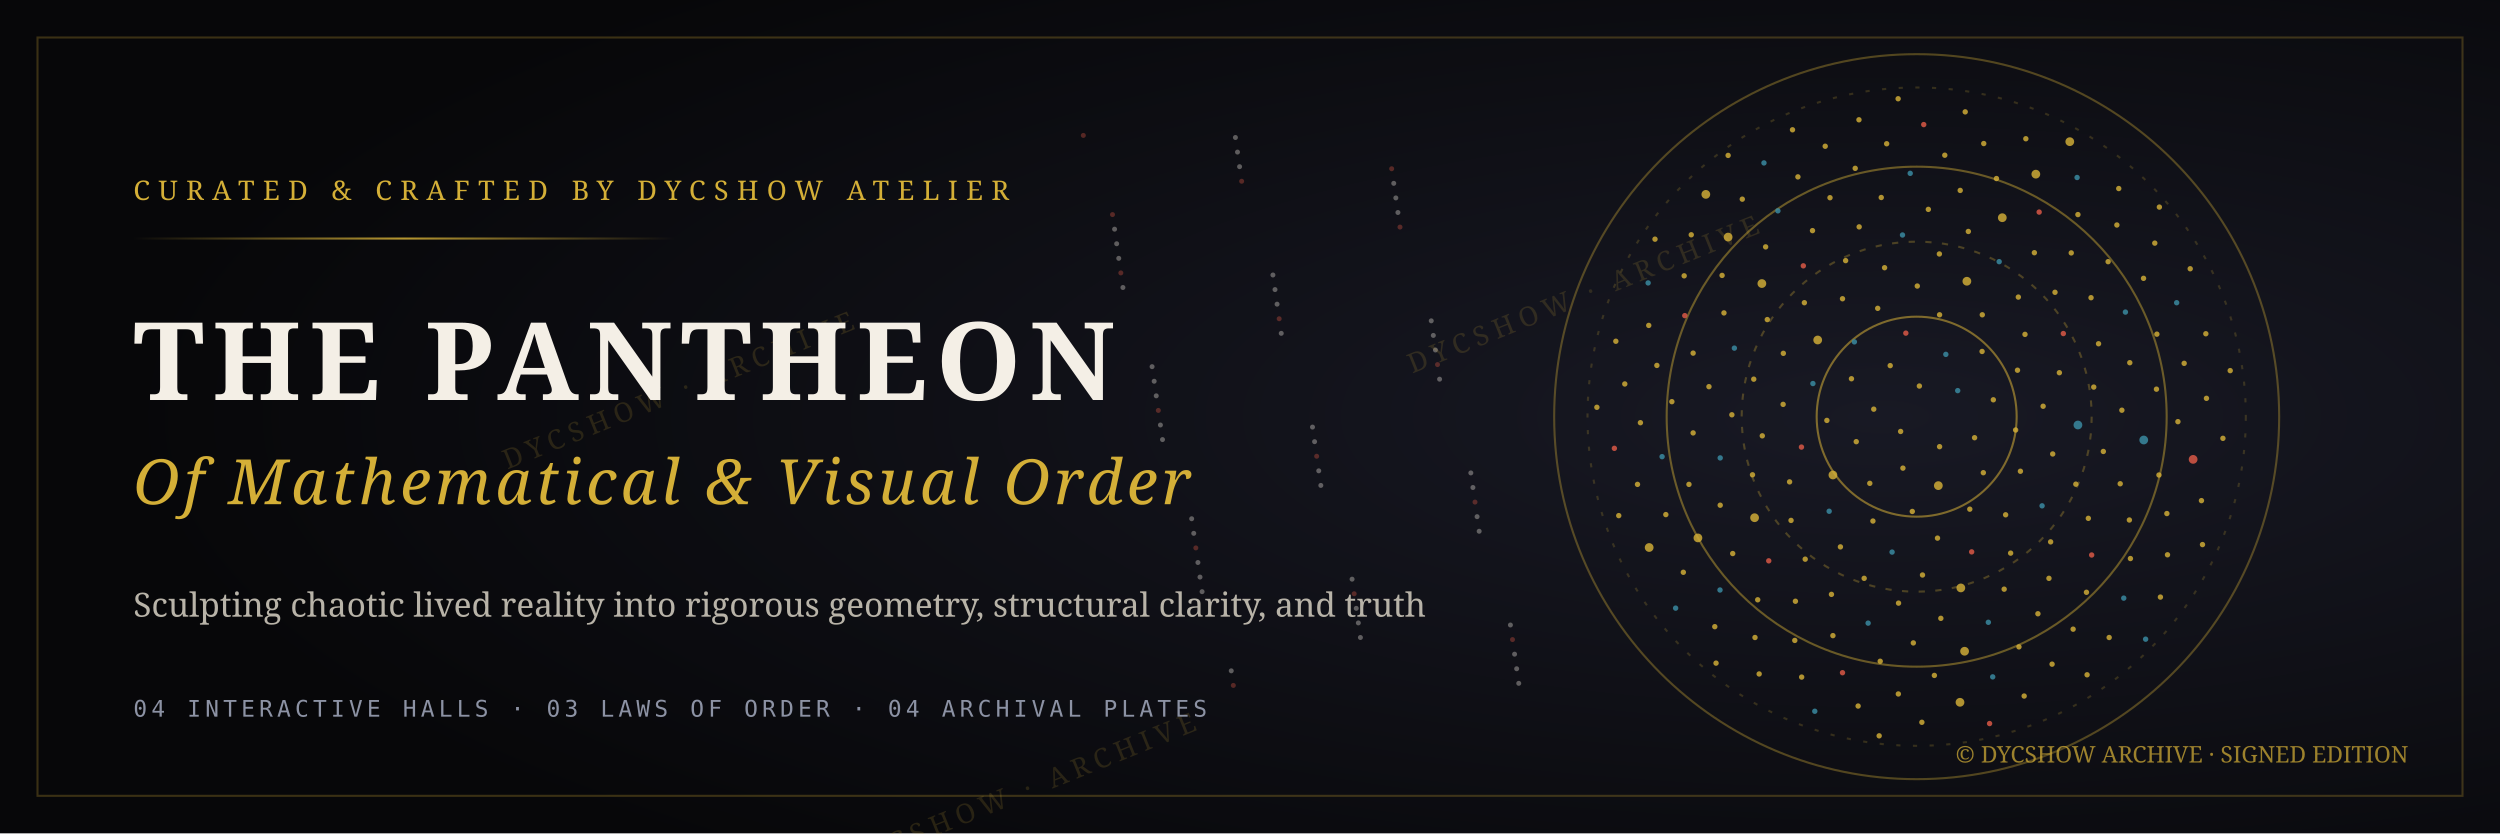
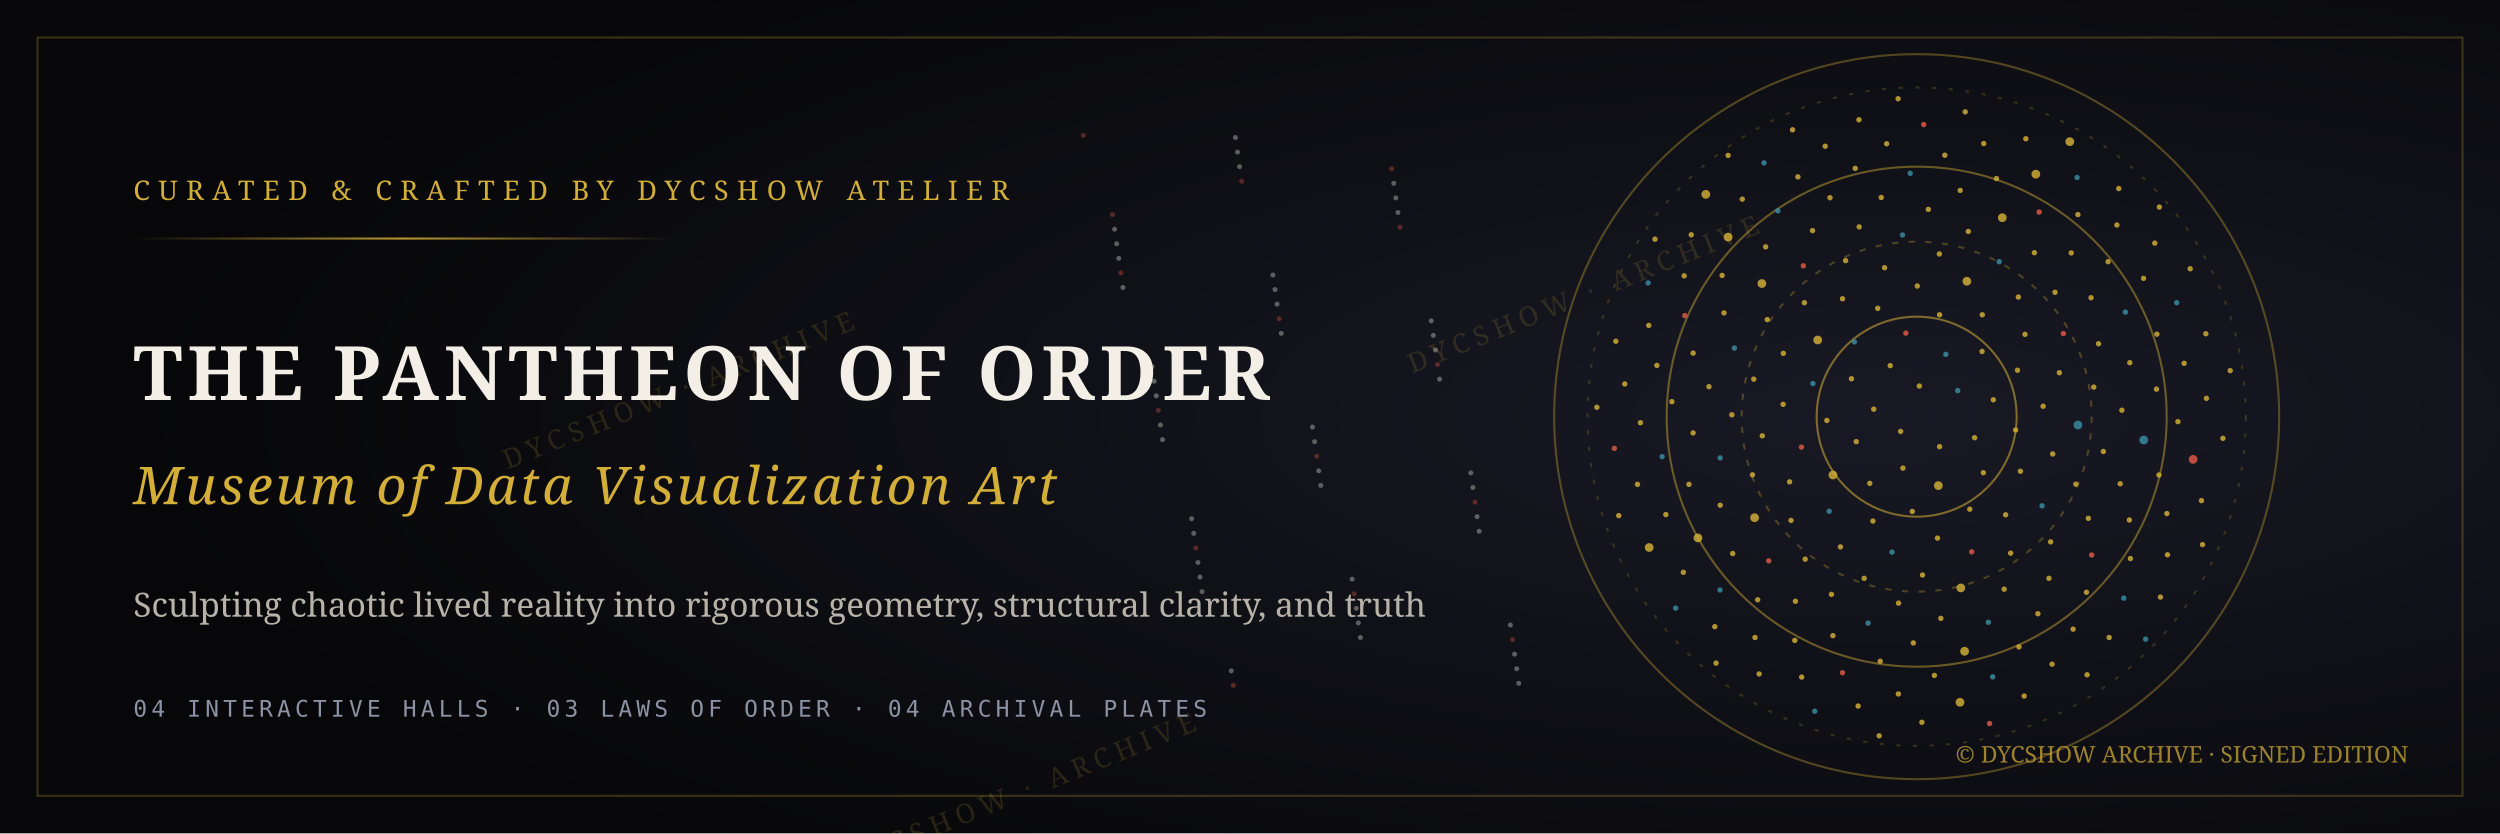
<svg xmlns="http://www.w3.org/2000/svg" viewBox="0 0 1200 400" width="1200" height="400">
  <defs>
    <radialGradient id="bg" cx="75%" cy="50%" r="70%">
      <stop offset="0%" stop-color="#181924" />
      <stop offset="100%" stop-color="#070709" />
    </radialGradient>
    <linearGradient id="goldLine" x1="0%" y1="0%" x2="100%" y2="0%">
      <stop offset="0%" stop-color="#D4AF37" stop-opacity="0" />
      <stop offset="50%" stop-color="#D4AF37" stop-opacity="0.85" />
      <stop offset="100%" stop-color="#D4AF37" stop-opacity="0" />
    </linearGradient>
  </defs>
  <rect width="1200" height="400" fill="url(#bg)" />
  <rect x="18" y="18" width="1164" height="364" fill="none" stroke="#D4AF37" stroke-opacity="0.25" stroke-width="1" />
  <circle cx="920" cy="200" r="48" fill="none" stroke="#D4AF37" stroke-opacity="0.55" stroke-width="1" />
  <circle cx="920" cy="200" r="84" fill="none" stroke="#D4AF37" stroke-opacity="0.3" stroke-dasharray="3 5" stroke-width="1" />
  <circle cx="920" cy="200" r="120" fill="none" stroke="#D4AF37" stroke-opacity="0.45" stroke-width="1" />
  <circle cx="920" cy="200" r="158" fill="none" stroke="#D4AF37" stroke-opacity="0.2" stroke-dasharray="2 6" stroke-width="1" />
  <circle cx="920" cy="200" r="174" fill="none" stroke="#D4AF37" stroke-opacity="0.35" stroke-width="1" />
  <circle cx="912.3" cy="207.1" r="1.3" fill="#D4AF37" fill-opacity="0.82" />
  <circle cx="921.3" cy="185.3" r="1.3" fill="#D4AF37" fill-opacity="0.82" />
  <circle cx="931.0" cy="214.4" r="1.3" fill="#D4AF37" fill-opacity="0.82" />
  <circle cx="899.4" cy="196.4" r="1.3" fill="#D4AF37" fill-opacity="0.82" />
  <circle cx="939.7" cy="187.5" r="1.3" fill="#3B8EA5" fill-opacity="0.82" />
  <circle cx="913.4" cy="224.7" r="1.3" fill="#D4AF37" fill-opacity="0.82" />
  <circle cx="907.3" cy="175.5" r="1.3" fill="#D4AF37" fill-opacity="0.82" />
  <circle cx="947.8" cy="210.1" r="1.3" fill="#D4AF37" fill-opacity="0.82" />
  <circle cx="891.0" cy="212.0" r="1.3" fill="#D4AF37" fill-opacity="0.82" />
  <circle cx="934.0" cy="170.1" r="1.3" fill="#3B8EA5" fill-opacity="0.82" />
  <circle cx="930.4" cy="233.1" r="2.1" fill="#D4AF37" fill-opacity="0.82" />
  <circle cx="888.7" cy="181.8" r="1.3" fill="#D4AF37" fill-opacity="0.82" />
  <circle cx="956.8" cy="191.9" r="1.3" fill="#D4AF37" fill-opacity="0.82" />
  <circle cx="897.5" cy="232.0" r="1.3" fill="#D4AF37" fill-opacity="0.82" />
  <circle cx="914.8" cy="159.9" r="1.3" fill="#E05A47" fill-opacity="0.82" />
  <circle cx="952.0" cy="226.9" r="1.3" fill="#D4AF37" fill-opacity="0.82" />
  <circle cx="876.9" cy="201.8" r="1.3" fill="#D4AF37" fill-opacity="0.82" />
  <circle cx="951.4" cy="168.7" r="1.3" fill="#D4AF37" fill-opacity="0.82" />
  <circle cx="917.9" cy="245.5" r="1.3" fill="#D4AF37" fill-opacity="0.82" />
  <circle cx="890.1" cy="164.1" r="1.3" fill="#3B8EA5" fill-opacity="0.82" />
  <circle cx="967.5" cy="206.4" r="1.3" fill="#D4AF37" fill-opacity="0.82" />
  <circle cx="879.8" cy="228.0" r="2.1" fill="#D4AF37" fill-opacity="0.82" />
  <circle cx="931.0" cy="151.1" r="1.3" fill="#D4AF37" fill-opacity="0.82" />
  <circle cx="945.5" cy="244.4" r="1.3" fill="#D4AF37" fill-opacity="0.82" />
  <circle cx="870.2" cy="184.1" r="1.3" fill="#3B8EA5" fill-opacity="0.82" />
  <circle cx="968.4" cy="177.7" r="1.3" fill="#D4AF37" fill-opacity="0.82" />
  <circle cx="899.0" cy="250.1" r="1.3" fill="#D4AF37" fill-opacity="0.82" />
  <circle cx="901.3" cy="148.0" r="1.3" fill="#D4AF37" fill-opacity="0.82" />
  <circle cx="969.8" cy="226.2" r="1.3" fill="#D4AF37" fill-opacity="0.82" />
  <circle cx="864.7" cy="214.6" r="1.3" fill="#E05A47" fill-opacity="0.82" />
  <circle cx="951.5" cy="151.1" r="1.3" fill="#D4AF37" fill-opacity="0.82" />
  <circle cx="930.0" cy="258.3" r="1.3" fill="#D4AF37" fill-opacity="0.82" />
  <circle cx="872.5" cy="163.2" r="2.1" fill="#D4AF37" fill-opacity="0.82" />
  <circle cx="980.7" cy="195.0" r="1.3" fill="#D4AF37" fill-opacity="0.82" />
  <circle cx="878.0" cy="245.4" r="1.3" fill="#3B8EA5" fill-opacity="0.82" />
  <circle cx="920.3" cy="137.3" r="1.3" fill="#D4AF37" fill-opacity="0.82" />
  <circle cx="962.7" cy="247.1" r="1.3" fill="#D4AF37" fill-opacity="0.82" />
  <circle cx="855.9" cy="194.1" r="1.3" fill="#D4AF37" fill-opacity="0.82" />
  <circle cx="972.0" cy="160.5" r="1.3" fill="#D4AF37" fill-opacity="0.82" />
  <circle cx="908.2" cy="265.0" r="1.3" fill="#3B8EA5" fill-opacity="0.82" />
  <circle cx="884.4" cy="143.4" r="1.3" fill="#D4AF37" fill-opacity="0.82" />
  <circle cx="985.3" cy="217.9" r="1.3" fill="#D4AF37" fill-opacity="0.82" />
  <circle cx="859.0" cy="231.3" r="1.3" fill="#D4AF37" fill-opacity="0.82" />
  <circle cx="944.1" cy="135.0" r="2.1" fill="#D4AF37" fill-opacity="0.82" />
  <circle cx="946.4" cy="264.9" r="1.3" fill="#E05A47" fill-opacity="0.82" />
  <circle cx="856.0" cy="169.6" r="1.3" fill="#D4AF37" fill-opacity="0.82" />
  <circle cx="988.5" cy="178.9" r="1.3" fill="#D4AF37" fill-opacity="0.82" />
  <circle cx="883.4" cy="262.5" r="1.3" fill="#D4AF37" fill-opacity="0.82" />
  <circle cx="904.6" cy="128.5" r="1.3" fill="#D4AF37" fill-opacity="0.82" />
  <circle cx="980.2" cy="242.8" r="1.3" fill="#3B8EA5" fill-opacity="0.82" />
  <circle cx="845.9" cy="209.2" r="1.3" fill="#D4AF37" fill-opacity="0.82" />
  <circle cx="968.8" cy="142.6" r="1.3" fill="#D4AF37" fill-opacity="0.82" />
  <circle cx="922.8" cy="276.0" r="1.3" fill="#D4AF37" fill-opacity="0.82" />
  <circle cx="866.1" cy="145.3" r="1.3" fill="#D4AF37" fill-opacity="0.82" />
  <circle cx="997.4" cy="204.0" r="2.1" fill="#3B8EA5" fill-opacity="0.82" />
  <circle cx="859.7" cy="249.8" r="1.3" fill="#D4AF37" fill-opacity="0.82" />
  <circle cx="930.9" cy="121.9" r="1.3" fill="#D4AF37" fill-opacity="0.82" />
  <circle cx="965.1" cy="265.5" r="1.3" fill="#D4AF37" fill-opacity="0.82" />
  <circle cx="841.8" cy="182.0" r="1.3" fill="#D4AF37" fill-opacity="0.82" />
  <circle cx="990.4" cy="160.1" r="1.3" fill="#E05A47" fill-opacity="0.82" />
  <circle cx="894.8" cy="277.6" r="1.3" fill="#D4AF37" fill-opacity="0.82" />
  <circle cx="885.9" cy="125.1" r="1.3" fill="#D4AF37" fill-opacity="0.82" />
  <circle cx="996.4" cy="232.4" r="1.3" fill="#D4AF37" fill-opacity="0.82" />
  <circle cx="841.2" cy="227.9" r="1.3" fill="#D4AF37" fill-opacity="0.82" />
  <circle cx="959.6" cy="125.6" r="1.3" fill="#3B8EA5" fill-opacity="0.82" />
  <circle cx="941.2" cy="282.2" r="2.1" fill="#D4AF37" fill-opacity="0.82" />
  <circle cx="848.3" cy="153.4" r="1.3" fill="#D4AF37" fill-opacity="0.82" />
  <circle cx="1005.0" cy="185.8" r="1.3" fill="#D4AF37" fill-opacity="0.82" />
  <circle cx="866.5" cy="268.4" r="1.3" fill="#D4AF37" fill-opacity="0.82" />
  <circle cx="913.2" cy="112.8" r="1.3" fill="#3B8EA5" fill-opacity="0.82" />
  <circle cx="984.3" cy="260.1" r="1.3" fill="#D4AF37" fill-opacity="0.82" />
  <circle cx="831.3" cy="199.1" r="1.3" fill="#D4AF37" fill-opacity="0.82" />
  <circle cx="986.4" cy="140.3" r="1.3" fill="#D4AF37" fill-opacity="0.82" />
  <circle cx="911.3" cy="289.5" r="1.3" fill="#D4AF37" fill-opacity="0.82" />
  <circle cx="865.6" cy="127.6" r="1.3" fill="#E05A47" fill-opacity="0.82" />
  <circle cx="1009.6" cy="216.7" r="1.3" fill="#D4AF37" fill-opacity="0.82" />
  <circle cx="842.2" cy="248.5" r="2.1" fill="#D4AF37" fill-opacity="0.82" />
  <circle cx="944.8" cy="111.1" r="1.3" fill="#D4AF37" fill-opacity="0.82" />
  <circle cx="962.0" cy="282.8" r="1.3" fill="#D4AF37" fill-opacity="0.82" />
  <circle cx="832.5" cy="167.1" r="1.3" fill="#3B8EA5" fill-opacity="0.82" />
  <circle cx="1007.3" cy="165.0" r="1.3" fill="#D4AF37" fill-opacity="0.82" />
  <circle cx="879.1" cy="285.3" r="1.3" fill="#D4AF37" fill-opacity="0.82" />
  <circle cx="892.4" cy="108.9" r="1.3" fill="#D4AF37" fill-opacity="0.82" />
  <circle cx="1002.4" cy="248.8" r="1.3" fill="#D4AF37" fill-opacity="0.82" />
  <circle cx="825.7" cy="219.8" r="1.3" fill="#3B8EA5" fill-opacity="0.82" />
  <circle cx="976.5" cy="121.3" r="1.3" fill="#D4AF37" fill-opacity="0.82" />
  <circle cx="931.6" cy="296.8" r="1.3" fill="#D4AF37" fill-opacity="0.82" />
  <circle cx="845.7" cy="136.1" r="2.1" fill="#D4AF37" fill-opacity="0.82" />
  <circle cx="1018.5" cy="196.9" r="1.3" fill="#D4AF37" fill-opacity="0.82" />
  <circle cx="849.0" cy="269.2" r="1.3" fill="#E05A47" fill-opacity="0.82" />
  <circle cx="925.6" cy="100.5" r="1.3" fill="#D4AF37" fill-opacity="0.82" />
  <circle cx="983.5" cy="277.6" r="1.3" fill="#D4AF37" fill-opacity="0.82" />
  <circle cx="820.3" cy="185.6" r="1.3" fill="#D4AF37" fill-opacity="0.82" />
  <circle cx="1003.7" cy="142.9" r="1.3" fill="#D4AF37" fill-opacity="0.82" />
  <circle cx="896.7" cy="299.1" r="1.3" fill="#3B8EA5" fill-opacity="0.82" />
  <circle cx="870.0" cy="110.7" r="1.3" fill="#D4AF37" fill-opacity="0.82" />
  <circle cx="1017.7" cy="232.2" r="1.3" fill="#D4AF37" fill-opacity="0.82" />
  <circle cx="825.7" cy="242.5" r="1.3" fill="#D4AF37" fill-opacity="0.82" />
  <circle cx="961.1" cy="104.5" r="2.1" fill="#D4AF37" fill-opacity="0.82" />
  <circle cx="954.4" cy="298.7" r="1.3" fill="#3B8EA5" fill-opacity="0.82" />
  <circle cx="827.5" cy="150.2" r="1.3" fill="#D4AF37" fill-opacity="0.82" />
  <circle cx="1022.3" cy="174.1" r="1.3" fill="#D4AF37" fill-opacity="0.82" />
  <circle cx="861.8" cy="288.6" r="1.3" fill="#D4AF37" fill-opacity="0.82" />
  <circle cx="903.0" cy="94.8" r="1.3" fill="#D4AF37" fill-opacity="0.82" />
  <circle cx="1004.0" cy="266.4" r="1.3" fill="#E05A47" fill-opacity="0.82" />
  <circle cx="812.7" cy="207.8" r="1.3" fill="#D4AF37" fill-opacity="0.82" />
  <circle cx="994.2" cy="121.4" r="1.3" fill="#D4AF37" fill-opacity="0.82" />
  <circle cx="918.4" cy="308.6" r="1.3" fill="#D4AF37" fill-opacity="0.82" />
  <circle cx="847.5" cy="118.5" r="1.3" fill="#D4AF37" fill-opacity="0.82" />
  <circle cx="1029.0" cy="211.2" r="2.1" fill="#3B8EA5" fill-opacity="0.82" />
  <circle cx="831.7" cy="265.7" r="1.3" fill="#D4AF37" fill-opacity="0.82" />
  <circle cx="940.9" cy="91.4" r="1.3" fill="#D4AF37" fill-opacity="0.82" />
  <circle cx="978.2" cy="294.6" r="1.3" fill="#D4AF37" fill-opacity="0.82" />
  <circle cx="812.7" cy="169.5" r="1.3" fill="#D4AF37" fill-opacity="0.82" />
  <circle cx="1020.2" cy="149.8" r="1.3" fill="#3B8EA5" fill-opacity="0.82" />
  <circle cx="879.8" cy="305.1" r="1.3" fill="#D4AF37" fill-opacity="0.82" />
  <circle cx="878.4" cy="94.9" r="1.3" fill="#D4AF37" fill-opacity="0.82" />
  <circle cx="1022.1" cy="249.6" r="1.3" fill="#D4AF37" fill-opacity="0.82" />
  <circle cx="810.7" cy="232.5" r="1.3" fill="#D4AF37" fill-opacity="0.82" />
  <circle cx="978.8" cy="101.8" r="1.3" fill="#E05A47" fill-opacity="0.82" />
  <circle cx="943.0" cy="312.6" r="2.1" fill="#D4AF37" fill-opacity="0.82" />
  <circle cx="826.6" cy="132.2" r="1.3" fill="#D4AF37" fill-opacity="0.82" />
  <circle cx="1035.1" cy="186.8" r="1.3" fill="#D4AF37" fill-opacity="0.82" />
  <circle cx="843.7" cy="287.9" r="1.3" fill="#D4AF37" fill-opacity="0.82" />
  <circle cx="916.9" cy="83.2" r="1.3" fill="#3B8EA5" fill-opacity="0.82" />
  <circle cx="1001.5" cy="284.3" r="1.3" fill="#D4AF37" fill-opacity="0.82" />
  <circle cx="802.5" cy="192.8" r="1.3" fill="#D4AF37" fill-opacity="0.82" />
  <circle cx="1011.9" cy="125.6" r="1.3" fill="#D4AF37" fill-opacity="0.82" />
  <circle cx="902.5" cy="317.4" r="1.3" fill="#D4AF37" fill-opacity="0.82" />
  <circle cx="853.4" cy="101.2" r="1.3" fill="#3B8EA5" fill-opacity="0.82" />
  <circle cx="1036.3" cy="228.0" r="1.3" fill="#D4AF37" fill-opacity="0.82" />
  <circle cx="815.0" cy="258.2" r="2.1" fill="#D4AF37" fill-opacity="0.82" />
  <circle cx="958.3" cy="85.7" r="1.3" fill="#D4AF37" fill-opacity="0.82" />
  <circle cx="969.1" cy="310.5" r="1.3" fill="#D4AF37" fill-opacity="0.82" />
  <circle cx="808.7" cy="151.5" r="1.3" fill="#E05A47" fill-opacity="0.82" />
  <circle cx="1035.3" cy="160.4" r="1.3" fill="#D4AF37" fill-opacity="0.82" />
  <circle cx="861.5" cy="307.4" r="1.3" fill="#D4AF37" fill-opacity="0.82" />
  <circle cx="890.5" cy="80.8" r="1.3" fill="#D4AF37" fill-opacity="0.82" />
  <circle cx="1022.6" cy="268.1" r="1.3" fill="#D4AF37" fill-opacity="0.82" />
  <circle cx="797.8" cy="219.2" r="1.3" fill="#3B8EA5" fill-opacity="0.82" />
  <circle cx="997.4" cy="103.0" r="1.3" fill="#D4AF37" fill-opacity="0.82" />
  <circle cx="928.5" cy="324.2" r="1.3" fill="#D4AF37" fill-opacity="0.82" />
  <circle cx="829.5" cy="113.8" r="2.1" fill="#D4AF37" fill-opacity="0.82" />
  <circle cx="1045.4" cy="202.4" r="1.3" fill="#D4AF37" fill-opacity="0.82" />
  <circle cx="825.6" cy="283.2" r="1.3" fill="#3B8EA5" fill-opacity="0.82" />
  <circle cx="933.5" cy="74.5" r="1.3" fill="#D4AF37" fill-opacity="0.82" />
  <circle cx="995.1" cy="302.0" r="1.3" fill="#D4AF37" fill-opacity="0.82" />
  <circle cx="795.3" cy="175.4" r="1.3" fill="#D4AF37" fill-opacity="0.82" />
  <circle cx="1028.9" cy="133.6" r="1.3" fill="#D4AF37" fill-opacity="0.82" />
  <circle cx="884.4" cy="322.9" r="1.3" fill="#E05A47" fill-opacity="0.82" />
  <circle cx="863.0" cy="84.9" r="1.3" fill="#D4AF37" fill-opacity="0.82" />
  <circle cx="1040.1" cy="246.5" r="1.3" fill="#D4AF37" fill-opacity="0.82" />
  <circle cx="799.6" cy="247.0" r="1.3" fill="#D4AF37" fill-opacity="0.82" />
  <circle cx="977.2" cy="83.6" r="2.1" fill="#D4AF37" fill-opacity="0.82" />
  <circle cx="956.5" cy="324.9" r="1.3" fill="#3B8EA5" fill-opacity="0.82" />
  <circle cx="808.4" cy="132.4" r="1.3" fill="#D4AF37" fill-opacity="0.82" />
  <circle cx="1048.4" cy="174.4" r="1.3" fill="#D4AF37" fill-opacity="0.82" />
  <circle cx="842.4" cy="306.0" r="1.3" fill="#D4AF37" fill-opacity="0.82" />
  <circle cx="905.6" cy="69.0" r="1.3" fill="#D4AF37" fill-opacity="0.82" />
  <circle cx="1019.4" cy="287.1" r="1.3" fill="#3B8EA5" fill-opacity="0.82" />
  <circle cx="787.4" cy="202.9" r="1.3" fill="#D4AF37" fill-opacity="0.82" />
  <circle cx="1016.1" cy="108.0" r="1.3" fill="#D4AF37" fill-opacity="0.82" />
  <circle cx="911.2" cy="333.1" r="1.3" fill="#D4AF37" fill-opacity="0.82" />
  <circle cx="836.3" cy="95.6" r="1.3" fill="#D4AF37" fill-opacity="0.82" />
  <circle cx="1052.7" cy="220.5" r="2.1" fill="#E05A47" fill-opacity="0.82" />
  <circle cx="808.0" cy="274.7" r="1.3" fill="#D4AF37" fill-opacity="0.82" />
  <circle cx="952.2" cy="68.9" r="1.3" fill="#D4AF37" fill-opacity="0.82" />
  <circle cx="985.0" cy="318.8" r="1.3" fill="#D4AF37" fill-opacity="0.82" />
  <circle cx="791.4" cy="156.2" r="1.3" fill="#D4AF37" fill-opacity="0.82" />
  <circle cx="1044.8" cy="145.3" r="1.3" fill="#3B8EA5" fill-opacity="0.82" />
  <circle cx="864.8" cy="325.0" r="1.3" fill="#D4AF37" fill-opacity="0.82" />
  <circle cx="876.1" cy="70.2" r="1.3" fill="#D4AF37" fill-opacity="0.82" />
  <circle cx="1040.4" cy="266.3" r="1.3" fill="#D4AF37" fill-opacity="0.82" />
  <circle cx="786.0" cy="232.5" r="1.3" fill="#D4AF37" fill-opacity="0.82" />
  <circle cx="997.0" cy="85.2" r="1.3" fill="#3B8EA5" fill-opacity="0.82" />
  <circle cx="940.8" cy="337.1" r="2.1" fill="#D4AF37" fill-opacity="0.82" />
  <circle cx="811.8" cy="112.7" r="1.3" fill="#D4AF37" fill-opacity="0.82" />
  <circle cx="1059.1" cy="191.2" r="1.3" fill="#D4AF37" fill-opacity="0.82" />
  <circle cx="823.1" cy="300.8" r="1.3" fill="#D4AF37" fill-opacity="0.82" />
  <circle cx="923.4" cy="59.8" r="1.3" fill="#E05A47" fill-opacity="0.82" />
  <circle cx="1012.4" cy="306.0" r="1.3" fill="#D4AF37" fill-opacity="0.82" />
  <circle cx="779.9" cy="184.3" r="1.3" fill="#D4AF37" fill-opacity="0.82" />
  <circle cx="1034.3" cy="116.7" r="1.3" fill="#D4AF37" fill-opacity="0.82" />
  <circle cx="891.9" cy="338.9" r="1.3" fill="#D4AF37" fill-opacity="0.82" />
  <circle cx="846.7" cy="78.2" r="1.3" fill="#3B8EA5" fill-opacity="0.82" />
  <circle cx="1056.7" cy="240.3" r="1.3" fill="#D4AF37" fill-opacity="0.82" />
  <circle cx="791.6" cy="262.8" r="2.1" fill="#D4AF37" fill-opacity="0.82" />
  <circle cx="972.4" cy="66.6" r="1.3" fill="#D4AF37" fill-opacity="0.82" />
  <circle cx="971.6" cy="334.1" r="1.3" fill="#D4AF37" fill-opacity="0.82" />
  <circle cx="791.1" cy="135.8" r="1.3" fill="#3B8EA5" fill-opacity="0.82" />
  <circle cx="1058.8" cy="160.2" r="1.3" fill="#D4AF37" fill-opacity="0.82" />
  <circle cx="844.4" cy="323.5" r="1.3" fill="#D4AF37" fill-opacity="0.82" />
  <circle cx="892.3" cy="57.5" r="1.3" fill="#D4AF37" fill-opacity="0.82" />
  <circle cx="1037.0" cy="286.6" r="1.3" fill="#D4AF37" fill-opacity="0.82" />
  <circle cx="774.9" cy="215.2" r="1.3" fill="#E05A47" fill-opacity="0.82" />
  <circle cx="1017.0" cy="90.5" r="1.3" fill="#D4AF37" fill-opacity="0.82" />
  <circle cx="922.5" cy="346.7" r="1.3" fill="#D4AF37" fill-opacity="0.82" />
  <circle cx="818.8" cy="93.3" r="2.1" fill="#D4AF37" fill-opacity="0.82" />
  <circle cx="1067.0" cy="210.4" r="1.3" fill="#D4AF37" fill-opacity="0.82" />
  <circle cx="804.3" cy="291.9" r="1.3" fill="#3B8EA5" fill-opacity="0.82" />
  <circle cx="943.3" cy="53.7" r="1.3" fill="#D4AF37" fill-opacity="0.82" />
  <circle cx="1001.8" cy="323.9" r="1.3" fill="#D4AF37" fill-opacity="0.82" />
  <circle cx="775.6" cy="163.8" r="1.3" fill="#D4AF37" fill-opacity="0.82" />
  <circle cx="1051.3" cy="129.0" r="1.3" fill="#D4AF37" fill-opacity="0.82" />
  <circle cx="871.1" cy="341.4" r="1.3" fill="#3B8EA5" fill-opacity="0.82" />
  <circle cx="860.4" cy="62.3" r="1.3" fill="#D4AF37" fill-opacity="0.82" />
  <circle cx="1057.2" cy="261.4" r="1.3" fill="#D4AF37" fill-opacity="0.82" />
  <circle cx="777.0" cy="247.5" r="1.3" fill="#D4AF37" fill-opacity="0.82" />
  <circle cx="993.5" cy="68.0" r="2.1" fill="#D4AF37" fill-opacity="0.82" />
  <circle cx="955.0" cy="347.3" r="1.3" fill="#E05A47" fill-opacity="0.82" />
  <circle cx="794.4" cy="114.8" r="1.3" fill="#D4AF37" fill-opacity="0.82" />
  <circle cx="1070.5" cy="177.9" r="1.3" fill="#D4AF37" fill-opacity="0.82" />
  <circle cx="823.7" cy="318.3" r="1.3" fill="#D4AF37" fill-opacity="0.82" />
  <circle cx="911.1" cy="47.4" r="1.3" fill="#D4AF37" fill-opacity="0.82" />
  <circle cx="1029.9" cy="306.8" r="1.3" fill="#3B8EA5" fill-opacity="0.82" />
  <circle cx="766.5" cy="195.5" r="1.3" fill="#D4AF37" fill-opacity="0.82" />
  <circle cx="1036.5" cy="99.4" r="1.3" fill="#D4AF37" fill-opacity="0.82" />
  <circle cx="902.0" cy="353.2" r="1.3" fill="#D4AF37" fill-opacity="0.82" />
  <circle cx="829.5" cy="74.6" r="1.3" fill="#D4AF37" fill-opacity="0.82" />
  <circle cx="520" cy="65" r="1.2" fill="#E05A47" fill-opacity="0.35" />
  <circle cx="539" cy="138" r="1.2" fill="#F4EFE6" fill-opacity="0.35" />
  <circle cx="558" cy="211" r="1.2" fill="#F4EFE6" fill-opacity="0.35" />
  <circle cx="577" cy="284" r="1.2" fill="#F4EFE6" fill-opacity="0.35" />
  <circle cx="596" cy="87" r="1.2" fill="#E05A47" fill-opacity="0.35" />
  <circle cx="615" cy="160" r="1.2" fill="#F4EFE6" fill-opacity="0.35" />
  <circle cx="634" cy="233" r="1.2" fill="#F4EFE6" fill-opacity="0.35" />
  <circle cx="653" cy="306" r="1.2" fill="#F4EFE6" fill-opacity="0.35" />
  <circle cx="672" cy="109" r="1.2" fill="#E05A47" fill-opacity="0.35" />
  <circle cx="691" cy="182" r="1.2" fill="#F4EFE6" fill-opacity="0.35" />
  <circle cx="710" cy="255" r="1.2" fill="#F4EFE6" fill-opacity="0.35" />
  <circle cx="729" cy="328" r="1.2" fill="#F4EFE6" fill-opacity="0.35" />
  <circle cx="538" cy="131" r="1.2" fill="#E05A47" fill-opacity="0.35" />
  <circle cx="557" cy="204" r="1.2" fill="#F4EFE6" fill-opacity="0.35" />
  <circle cx="576" cy="277" r="1.2" fill="#F4EFE6" fill-opacity="0.35" />
  <circle cx="595" cy="80" r="1.2" fill="#F4EFE6" fill-opacity="0.35" />
  <circle cx="614" cy="153" r="1.2" fill="#E05A47" fill-opacity="0.35" />
  <circle cx="633" cy="226" r="1.2" fill="#F4EFE6" fill-opacity="0.35" />
  <circle cx="652" cy="299" r="1.2" fill="#F4EFE6" fill-opacity="0.35" />
  <circle cx="671" cy="102" r="1.2" fill="#F4EFE6" fill-opacity="0.35" />
  <circle cx="690" cy="175" r="1.2" fill="#E05A47" fill-opacity="0.35" />
  <circle cx="709" cy="248" r="1.2" fill="#F4EFE6" fill-opacity="0.35" />
  <circle cx="728" cy="321" r="1.2" fill="#F4EFE6" fill-opacity="0.35" />
  <circle cx="537" cy="124" r="1.2" fill="#F4EFE6" fill-opacity="0.35" />
  <circle cx="556" cy="197" r="1.2" fill="#E05A47" fill-opacity="0.35" />
  <circle cx="575" cy="270" r="1.2" fill="#F4EFE6" fill-opacity="0.35" />
  <circle cx="594" cy="73" r="1.2" fill="#F4EFE6" fill-opacity="0.35" />
  <circle cx="613" cy="146" r="1.2" fill="#F4EFE6" fill-opacity="0.35" />
  <circle cx="632" cy="219" r="1.2" fill="#E05A47" fill-opacity="0.35" />
  <circle cx="651" cy="292" r="1.2" fill="#F4EFE6" fill-opacity="0.35" />
  <circle cx="670" cy="95" r="1.2" fill="#F4EFE6" fill-opacity="0.35" />
  <circle cx="689" cy="168" r="1.2" fill="#F4EFE6" fill-opacity="0.35" />
  <circle cx="708" cy="241" r="1.2" fill="#E05A47" fill-opacity="0.35" />
  <circle cx="727" cy="314" r="1.2" fill="#F4EFE6" fill-opacity="0.35" />
  <circle cx="536" cy="117" r="1.2" fill="#F4EFE6" fill-opacity="0.35" />
  <circle cx="555" cy="190" r="1.2" fill="#F4EFE6" fill-opacity="0.35" />
  <circle cx="574" cy="263" r="1.2" fill="#E05A47" fill-opacity="0.35" />
  <circle cx="593" cy="66" r="1.2" fill="#F4EFE6" fill-opacity="0.35" />
  <circle cx="612" cy="139" r="1.2" fill="#F4EFE6" fill-opacity="0.35" />
  <circle cx="631" cy="212" r="1.2" fill="#F4EFE6" fill-opacity="0.35" />
  <circle cx="650" cy="285" r="1.2" fill="#E05A47" fill-opacity="0.35" />
  <circle cx="669" cy="88" r="1.2" fill="#F4EFE6" fill-opacity="0.35" />
  <circle cx="688" cy="161" r="1.2" fill="#F4EFE6" fill-opacity="0.35" />
  <circle cx="707" cy="234" r="1.2" fill="#F4EFE6" fill-opacity="0.35" />
  <circle cx="726" cy="307" r="1.2" fill="#E05A47" fill-opacity="0.35" />
  <circle cx="535" cy="110" r="1.2" fill="#F4EFE6" fill-opacity="0.35" />
  <circle cx="554" cy="183" r="1.2" fill="#F4EFE6" fill-opacity="0.35" />
  <circle cx="573" cy="256" r="1.2" fill="#F4EFE6" fill-opacity="0.35" />
  <circle cx="592" cy="329" r="1.2" fill="#E05A47" fill-opacity="0.35" />
  <circle cx="611" cy="132" r="1.2" fill="#F4EFE6" fill-opacity="0.35" />
  <circle cx="630" cy="205" r="1.2" fill="#F4EFE6" fill-opacity="0.35" />
  <circle cx="649" cy="278" r="1.2" fill="#F4EFE6" fill-opacity="0.35" />
  <circle cx="668" cy="81" r="1.2" fill="#E05A47" fill-opacity="0.35" />
  <circle cx="687" cy="154" r="1.2" fill="#F4EFE6" fill-opacity="0.35" />
  <circle cx="706" cy="227" r="1.2" fill="#F4EFE6" fill-opacity="0.35" />
  <circle cx="725" cy="300" r="1.2" fill="#F4EFE6" fill-opacity="0.35" />
  <circle cx="534" cy="103" r="1.2" fill="#E05A47" fill-opacity="0.35" />
  <circle cx="553" cy="176" r="1.2" fill="#F4EFE6" fill-opacity="0.35" />
  <circle cx="572" cy="249" r="1.2" fill="#F4EFE6" fill-opacity="0.35" />
  <circle cx="591" cy="322" r="1.2" fill="#F4EFE6" fill-opacity="0.35" />
  <g opacity="0.16" transform="rotate(-22 600 200)" pointer-events="none">
    <text x="260" y="90" fill="#D4AF37" font-family="Georgia, serif" font-size="13" letter-spacing="3">DYCSHOW · ARCHIVE</text>
    <text x="680" y="210" fill="#D4AF37" font-family="Georgia, serif" font-size="13" letter-spacing="3">DYCSHOW · ARCHIVE</text>
    <text x="340" y="330" fill="#D4AF37" font-family="Georgia, serif" font-size="13" letter-spacing="3">DYCSHOW · ARCHIVE</text>
  </g>
  <text x="64" y="96" fill="#D4AF37" font-family="'Cormorant Garamond', Georgia, serif" font-size="13" letter-spacing="4">CURATED &amp; CRAFTED BY DYCSHOW ATELIER</text>
  <rect x="64" y="114" width="260" height="1" fill="url(#goldLine)" />
-   <text x="64" y="192" fill="#F4EFE6" font-family="'Cormorant Garamond', Georgia, serif" font-size="52" font-weight="bold" letter-spacing="4">THE PANTHEON</text>
-   <text x="64" y="242" fill="#D4AF37" font-family="'Cormorant Garamond', Georgia, serif" font-size="30" font-style="italic" letter-spacing="2">Of Mathematical &amp; Visual Order</text>
+   <text x="64" y="192" fill="#F4EFE6" font-family="'Cormorant Garamond', Georgia, serif" font-size="36" font-weight="bold" letter-spacing="2.5">THE PANTHEON OF ORDER</text>
+   <text x="64" y="242" fill="#D4AF37" font-family="'Cormorant Garamond', Georgia, serif" font-size="25" font-style="italic" letter-spacing="1.5">Museum of Data Visualization Art</text>
  <text x="64" y="296" fill="#B8B3A8" font-family="'Cormorant Garamond', Georgia, serif" font-size="16">Sculpting chaotic lived reality into rigorous geometry, structural clarity, and truth</text>
  <text x="64" y="344" fill="#8C92A4" font-family="monospace" font-size="11" letter-spacing="2">04 INTERACTIVE HALLS  ·  03 LAWS OF ORDER  ·  04 ARCHIVAL PLATES</text>
  <text x="1156" y="366" text-anchor="end" fill="#D4AF37" fill-opacity="0.72" font-family="Georgia, serif" font-size="11">© DYCSHOW ARCHIVE · SIGNED EDITION</text>
</svg>
